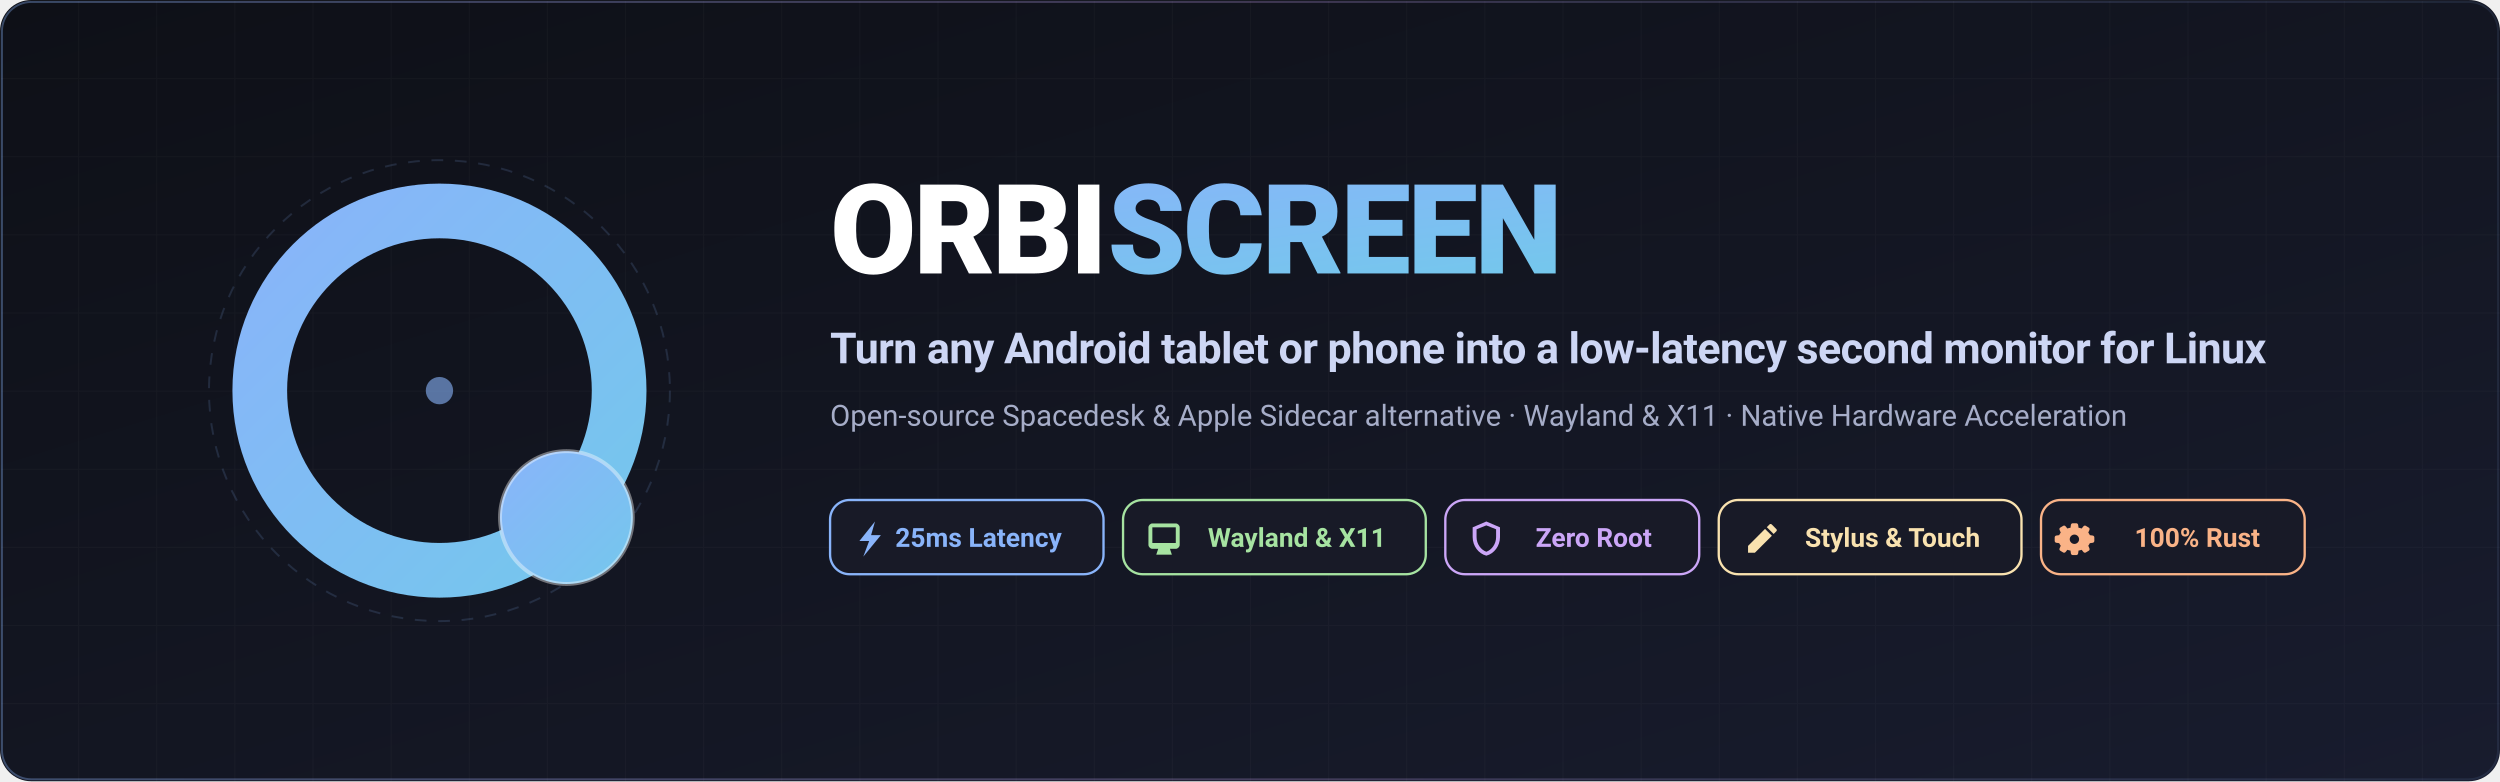
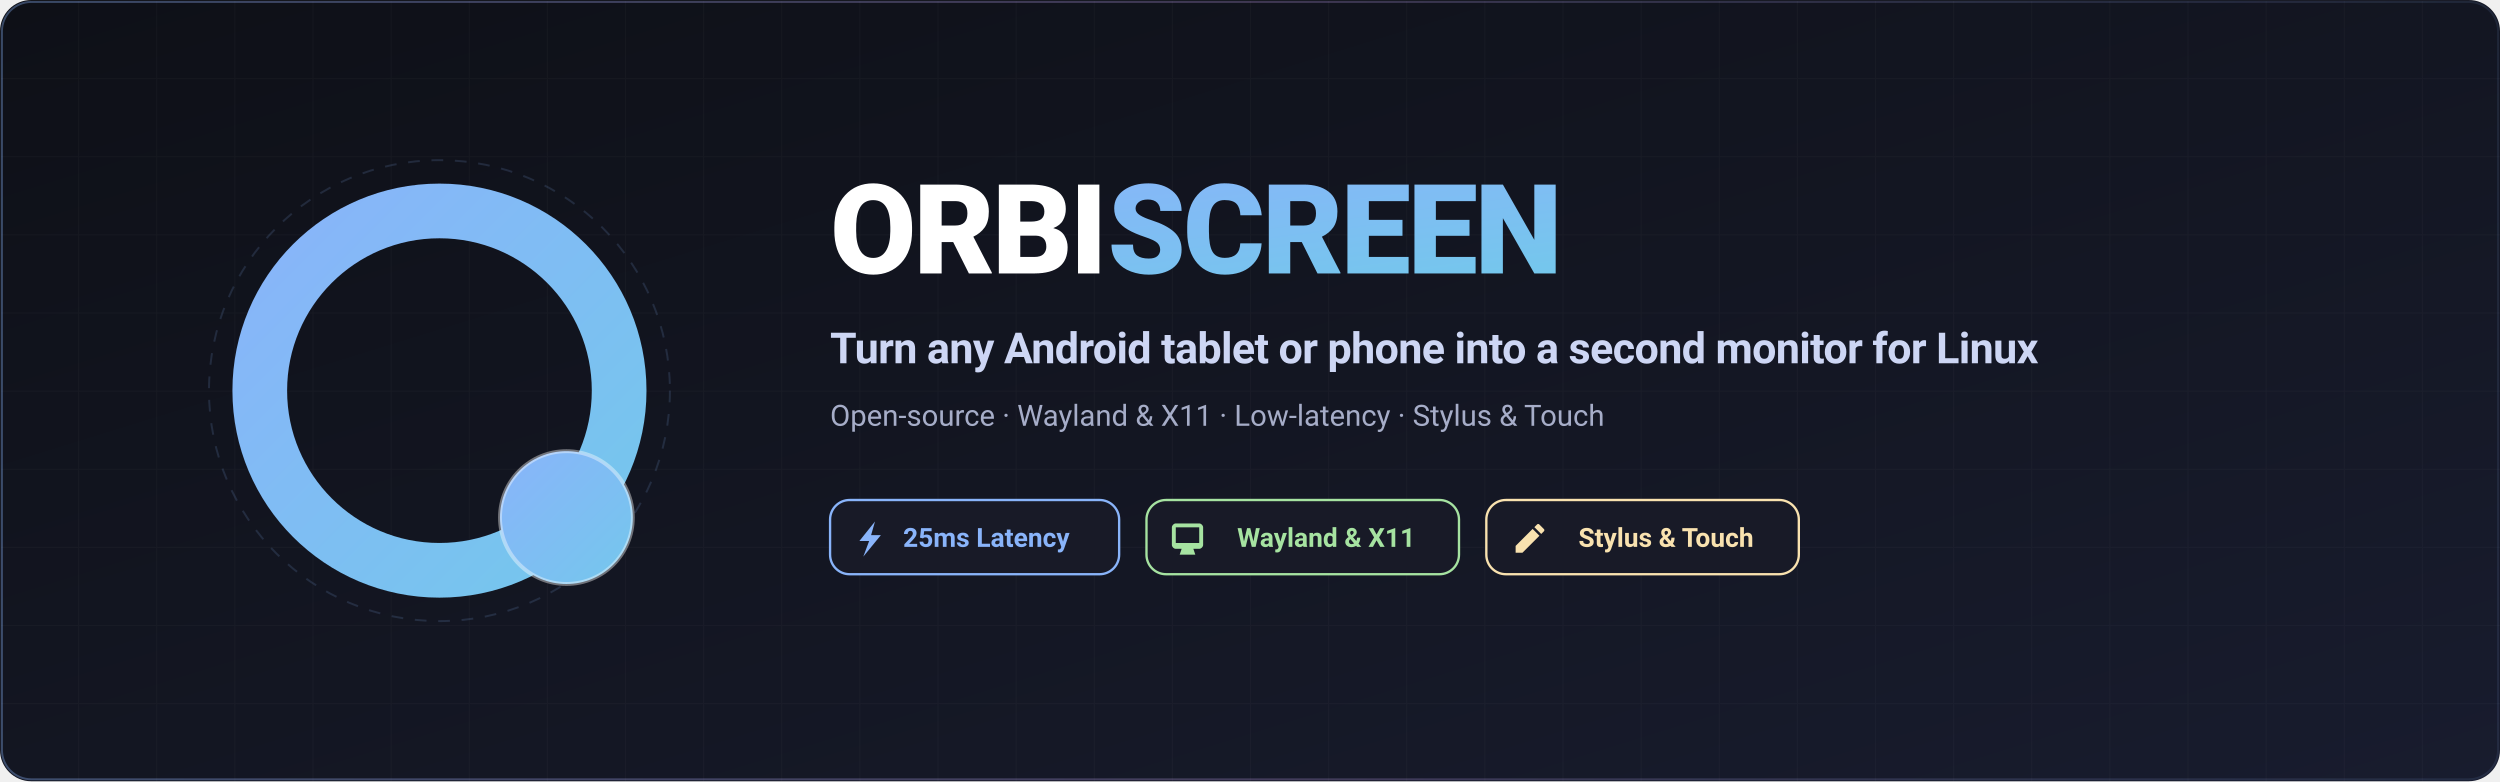
<svg xmlns="http://www.w3.org/2000/svg" viewBox="0 0 1280 400" width="1280" height="400">
  <defs>
    <linearGradient id="bg" x1="0%" y1="0%" x2="100%" y2="100%">
      <stop offset="0%" stop-color="#0e1017" />
      <stop offset="60%" stop-color="#141724" />
      <stop offset="100%" stop-color="#181c2e" />
    </linearGradient>
    <linearGradient id="brandBlue" x1="0%" y1="0%" x2="100%" y2="100%">
      <stop offset="0%" stop-color="#89b4fa" />
      <stop offset="100%" stop-color="#74c7ec" />
    </linearGradient>
    <linearGradient id="borderGradient" x1="0%" y1="0%" x2="100%" y2="0%">
      <stop offset="0%" stop-color="#89b4fa" stop-opacity="0.35" />
      <stop offset="50%" stop-color="#cba6f7" stop-opacity="0.25" />
      <stop offset="100%" stop-color="#89b4fa" stop-opacity="0.10" />
    </linearGradient>
    <pattern id="grid" width="40" height="40" patternUnits="userSpaceOnUse">
      <path d="M 40 0 L 0 0 0 40" fill="none" stroke="#ffffff" stroke-width="1" opacity="0.025" />
    </pattern>
  </defs>
  <rect width="1280" height="400" rx="16" fill="url(#bg)" />
  <rect width="1280" height="400" rx="16" fill="url(#grid)" />
  <rect width="1278" height="398" x="1" y="1" rx="15" fill="none" stroke="url(#borderGradient)" stroke-width="1" />
  <g transform="translate(100, 75)">
    <circle cx="125" cy="125" r="118" fill="none" stroke="#89b4fa" stroke-width="1" opacity="0.15" stroke-dasharray="6 6" />
    <circle cx="125" cy="125" r="92" fill="none" stroke="url(#brandBlue)" stroke-width="28" />
    <circle cx="190" cy="190" r="34" fill="url(#brandBlue)" />
    <circle cx="190" cy="190" r="34" fill="none" stroke="#ffffff" stroke-width="2" opacity="0.4" />
-     <circle cx="125" cy="125" r="7" fill="#89b4fa" opacity="0.6" />
  </g>
  <g transform="translate(425, 80)">
    <text x="0" y="60" font-family="-apple-system, BlinkMacSystemFont, 'Segoe UI', Roboto, 'Helvetica Neue', Arial, sans-serif" font-size="64" font-weight="900" fill="#ffffff" letter-spacing="-1.5">
      ORBI<tspan fill="url(#brandBlue)">SCREEN</tspan>
    </text>
    <text x="0" y="106" font-family="-apple-system, BlinkMacSystemFont, 'Segoe UI', Roboto, 'Helvetica Neue', Arial, sans-serif" font-size="22" font-weight="600" fill="#cdd6f4" letter-spacing="-0.3">
-       Turn any Android tablet or phone into a low-latency second monitor for Linux
+       Turn any Android tablet or phone into a second monitor for Linux
    </text>
    <text x="0" y="138" font-family="-apple-system, BlinkMacSystemFont, 'Segoe UI', Roboto, 'Helvetica Neue', Arial, sans-serif" font-size="15" font-weight="400" fill="#a6adc8">
-       Open-source Spacedesk &amp; Apple Sidecar alternative · Wayland &amp; X11 · Native Hardware Acceleration
+       Open-source · Wayland &amp; X11 · Low-latency · Stylus &amp; Touch
    </text>
    <g transform="translate(0, 176)">
      <g transform="translate(0, 0)">
-         <rect width="140" height="38" rx="10" fill="#181a27" stroke="#89b4fa" stroke-width="1.2" />
+         <rect width="148" height="38" rx="10" fill="#181a27" stroke="#89b4fa" stroke-width="1.2" />
        <path d="M 23 11 L 15 21 L 20 21 L 17 29 L 26 18 L 21 18 Z" fill="#89b4fa" />
-         <text x="76" y="24" font-family="-apple-system, BlinkMacSystemFont, 'Segoe UI', Roboto, sans-serif" font-size="13.5" font-weight="700" fill="#89b4fa" text-anchor="middle">25ms Latency</text>
+         <text x="80" y="24" font-family="-apple-system, BlinkMacSystemFont, 'Segoe UI', Roboto, sans-serif" font-size="13.5" font-weight="700" fill="#89b4fa" text-anchor="middle">25ms Latency</text>
      </g>
-       <g transform="translate(150, 0)">
-         <rect width="155" height="38" rx="10" fill="#181a27" stroke="#a6e3a1" stroke-width="1.2" />
+       <g transform="translate(162, 0)">
+         <rect width="160" height="38" rx="10" fill="#181a27" stroke="#a6e3a1" stroke-width="1.2" />
        <path d="M 27 12 L 15 12 C 14 12 13 13 13 14 L 13 23 C 13 24 14 25 15 25 L 18 25 L 17 28 L 25 28 L 24 25 L 27 25 C 28 25 29 24 29 23 L 29 14 C 29 13 28 12 27 12 Z M 27 22 L 15 22 L 15 14 L 27 14 Z" fill="#a6e3a1" />
-         <text x="89" y="24" font-family="-apple-system, BlinkMacSystemFont, 'Segoe UI', Roboto, sans-serif" font-size="13.5" font-weight="700" fill="#a6e3a1" text-anchor="middle">Wayland &amp; X11</text>
+         <text x="92" y="24" font-family="-apple-system, BlinkMacSystemFont, 'Segoe UI', Roboto, sans-serif" font-size="13.5" font-weight="700" fill="#a6e3a1" text-anchor="middle">Wayland &amp; X11</text>
      </g>
-       <g transform="translate(315, 0)">
-         <rect width="130" height="38" rx="10" fill="#181a27" stroke="#cba6f7" stroke-width="1.2" />
-         <path d="M 21 11 L 14 14 L 14 19 C 14 23.5 17 27.5 21 28.5 C 25 27.5 28 23.5 28 19 L 28 14 Z M 21 13 L 26 15 L 26 19 C 26 22.5 23.8 25.5 21 26.5 C 18.2 25.5 16 22.5 16 19 L 16 15 Z" fill="#cba6f7" />
-         <text x="76" y="24" font-family="-apple-system, BlinkMacSystemFont, 'Segoe UI', Roboto, sans-serif" font-size="13.5" font-weight="700" fill="#cba6f7" text-anchor="middle">Zero Root</text>
-       </g>
-       <g transform="translate(455, 0)">
-         <rect width="155" height="38" rx="10" fill="#181a27" stroke="#f9e2af" stroke-width="1.2" />
+       <g transform="translate(336, 0)">
+         <rect width="160" height="38" rx="10" fill="#181a27" stroke="#f9e2af" stroke-width="1.2" />
        <path d="M 15 23.5 L 15 27 L 18.5 27 L 27.2 18.3 L 23.7 14.8 Z M 29.5 16 C 29.8 15.7 29.8 15.2 29.5 14.9 L 27.1 12.5 C 26.8 12.2 26.3 12.2 26 12.5 L 24.6 13.9 L 28.1 17.4 Z" fill="#f9e2af" />
-         <text x="89" y="24" font-family="-apple-system, BlinkMacSystemFont, 'Segoe UI', Roboto, sans-serif" font-size="13.5" font-weight="700" fill="#f9e2af" text-anchor="middle">Stylus &amp; Touch</text>
-       </g>
-       <g transform="translate(620, 0)">
-         <rect width="135" height="38" rx="10" fill="#181a27" stroke="#fab387" stroke-width="1.2" />
-         <path d="M 25 18 C 24.8 17.5 24.5 17.1 24.2 16.7 L 24.8 15.3 C 25 14.8 24.8 14.3 24.4 14.1 L 22.9 13.2 C 22.5 13 22 13.1 21.7 13.5 L 20.8 14.6 C 20.3 14.4 19.8 14.3 19.2 14.2 L 19 12.7 C 18.9 12.2 18.5 11.9 18 11.9 L 16.3 11.9 C 15.8 11.9 15.4 12.2 15.3 12.7 L 15.1 14.2 C 14.5 14.3 14 14.4 13.5 14.6 L 12.6 13.5 C 12.3 13.1 11.8 13 11.4 13.2 L 9.9 14.1 C 9.5 14.3 9.3 14.8 9.5 15.3 L 10.1 16.7 C 9.8 17.1 9.5 17.5 9.3 18 L 7.8 18.2 C 7.3 18.3 7 18.7 7 19.2 L 7 20.9 C 7 21.4 7.3 21.8 7.8 21.9 L 9.3 22.1 C 9.5 22.6 9.8 23 10.1 23.4 L 9.5 24.8 C 9.3 25.3 9.5 25.8 9.9 26 L 11.4 26.9 C 11.8 27.1 12.3 27 12.6 26.6 L 13.5 25.5 C 14 25.7 14.5 25.8 15.1 25.9 L 15.3 27.4 C 15.4 27.9 15.8 28.2 16.3 28.2 L 18 28.2 C 18.5 28.2 18.9 27.9 19 27.4 L 19.2 25.9 C 19.8 25.8 20.3 25.7 20.8 25.5 L 21.7 26.6 C 22 27 22.5 27.1 22.9 26.9 L 24.4 26 C 24.8 25.8 25 25.3 24.8 24.8 L 24.2 23.4 C 24.5 23 24.8 22.6 25 22.1 L 26.5 21.9 C 27 21.8 27.3 21.4 27.3 20.9 L 27.3 19.2 C 27.3 18.7 27 18.3 26.5 18.2 Z M 17.1 22.5 C 15.8 22.5 14.7 21.4 14.7 20.1 C 14.7 18.8 15.8 17.7 17.1 17.7 C 18.4 17.7 19.5 18.8 19.5 20.1 C 19.5 21.4 18.4 22.5 17.1 22.5 Z" fill="#fab387" />
-         <text x="80" y="24" font-family="-apple-system, BlinkMacSystemFont, 'Segoe UI', Roboto, sans-serif" font-size="13.5" font-weight="700" fill="#fab387" text-anchor="middle">100% Rust</text>
+         <text x="92" y="24" font-family="-apple-system, BlinkMacSystemFont, 'Segoe UI', Roboto, sans-serif" font-size="13.5" font-weight="700" fill="#f9e2af" text-anchor="middle">Stylus &amp; Touch</text>
      </g>
    </g>
  </g>
</svg>
